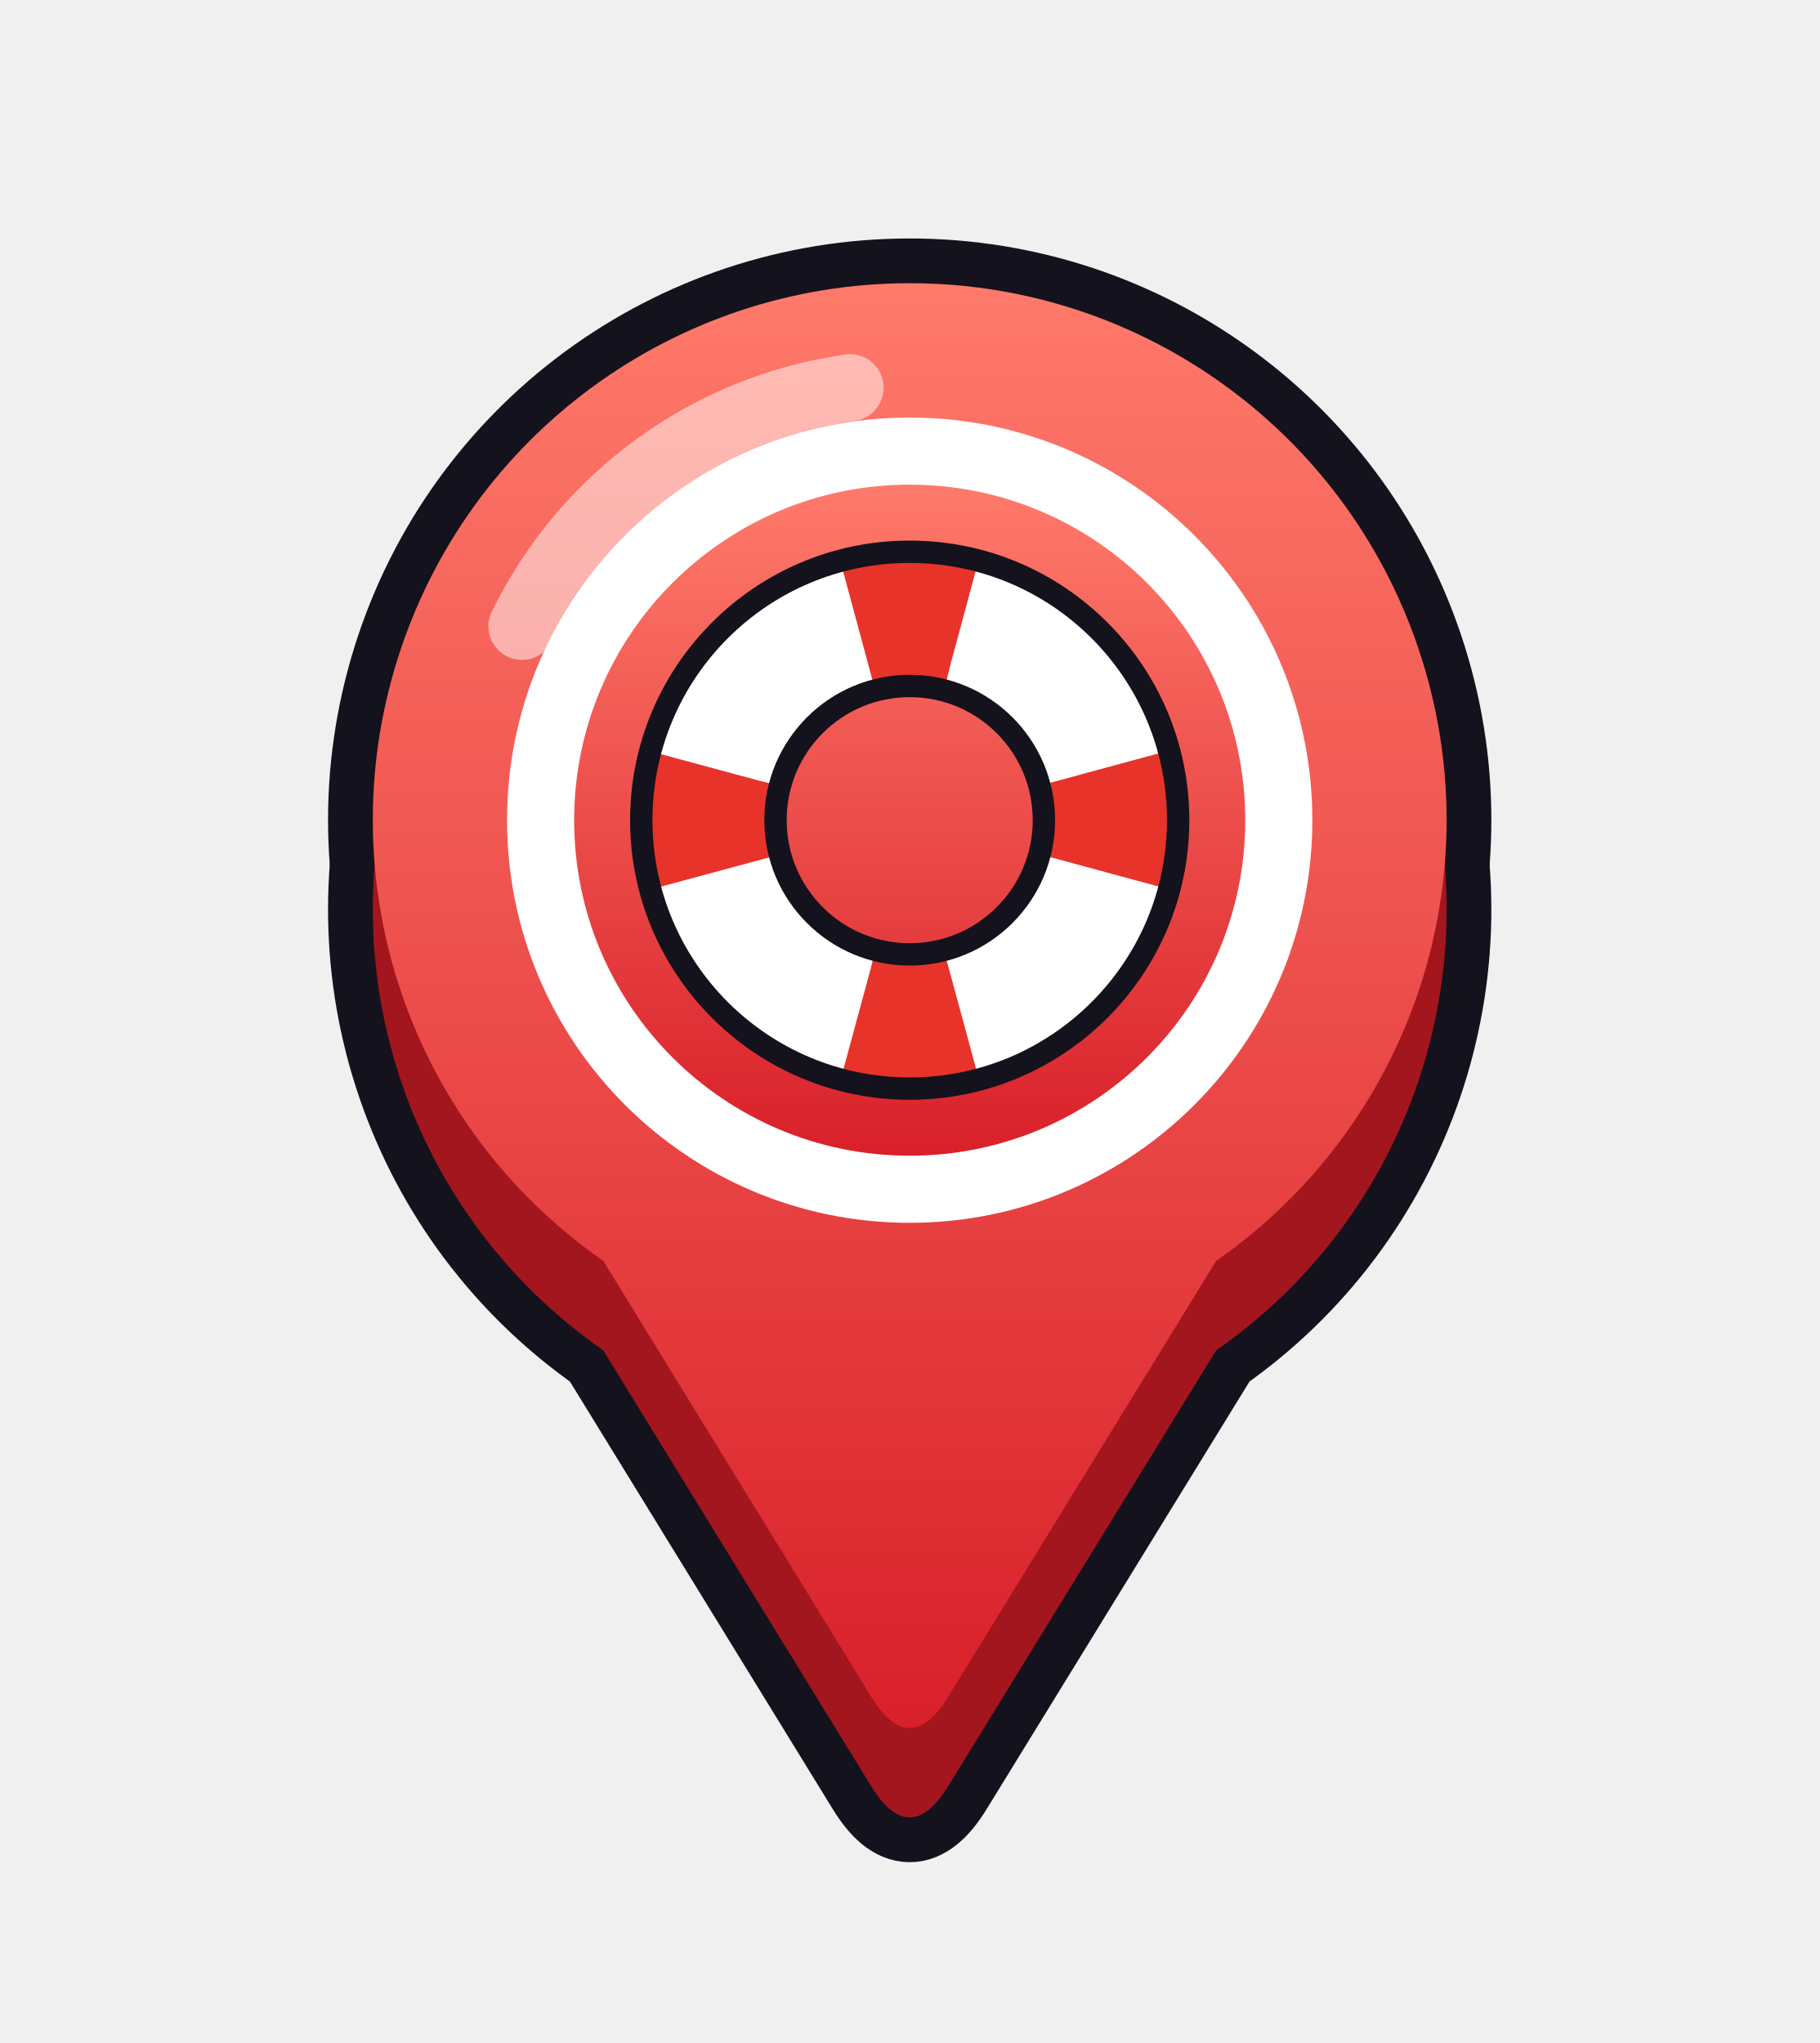
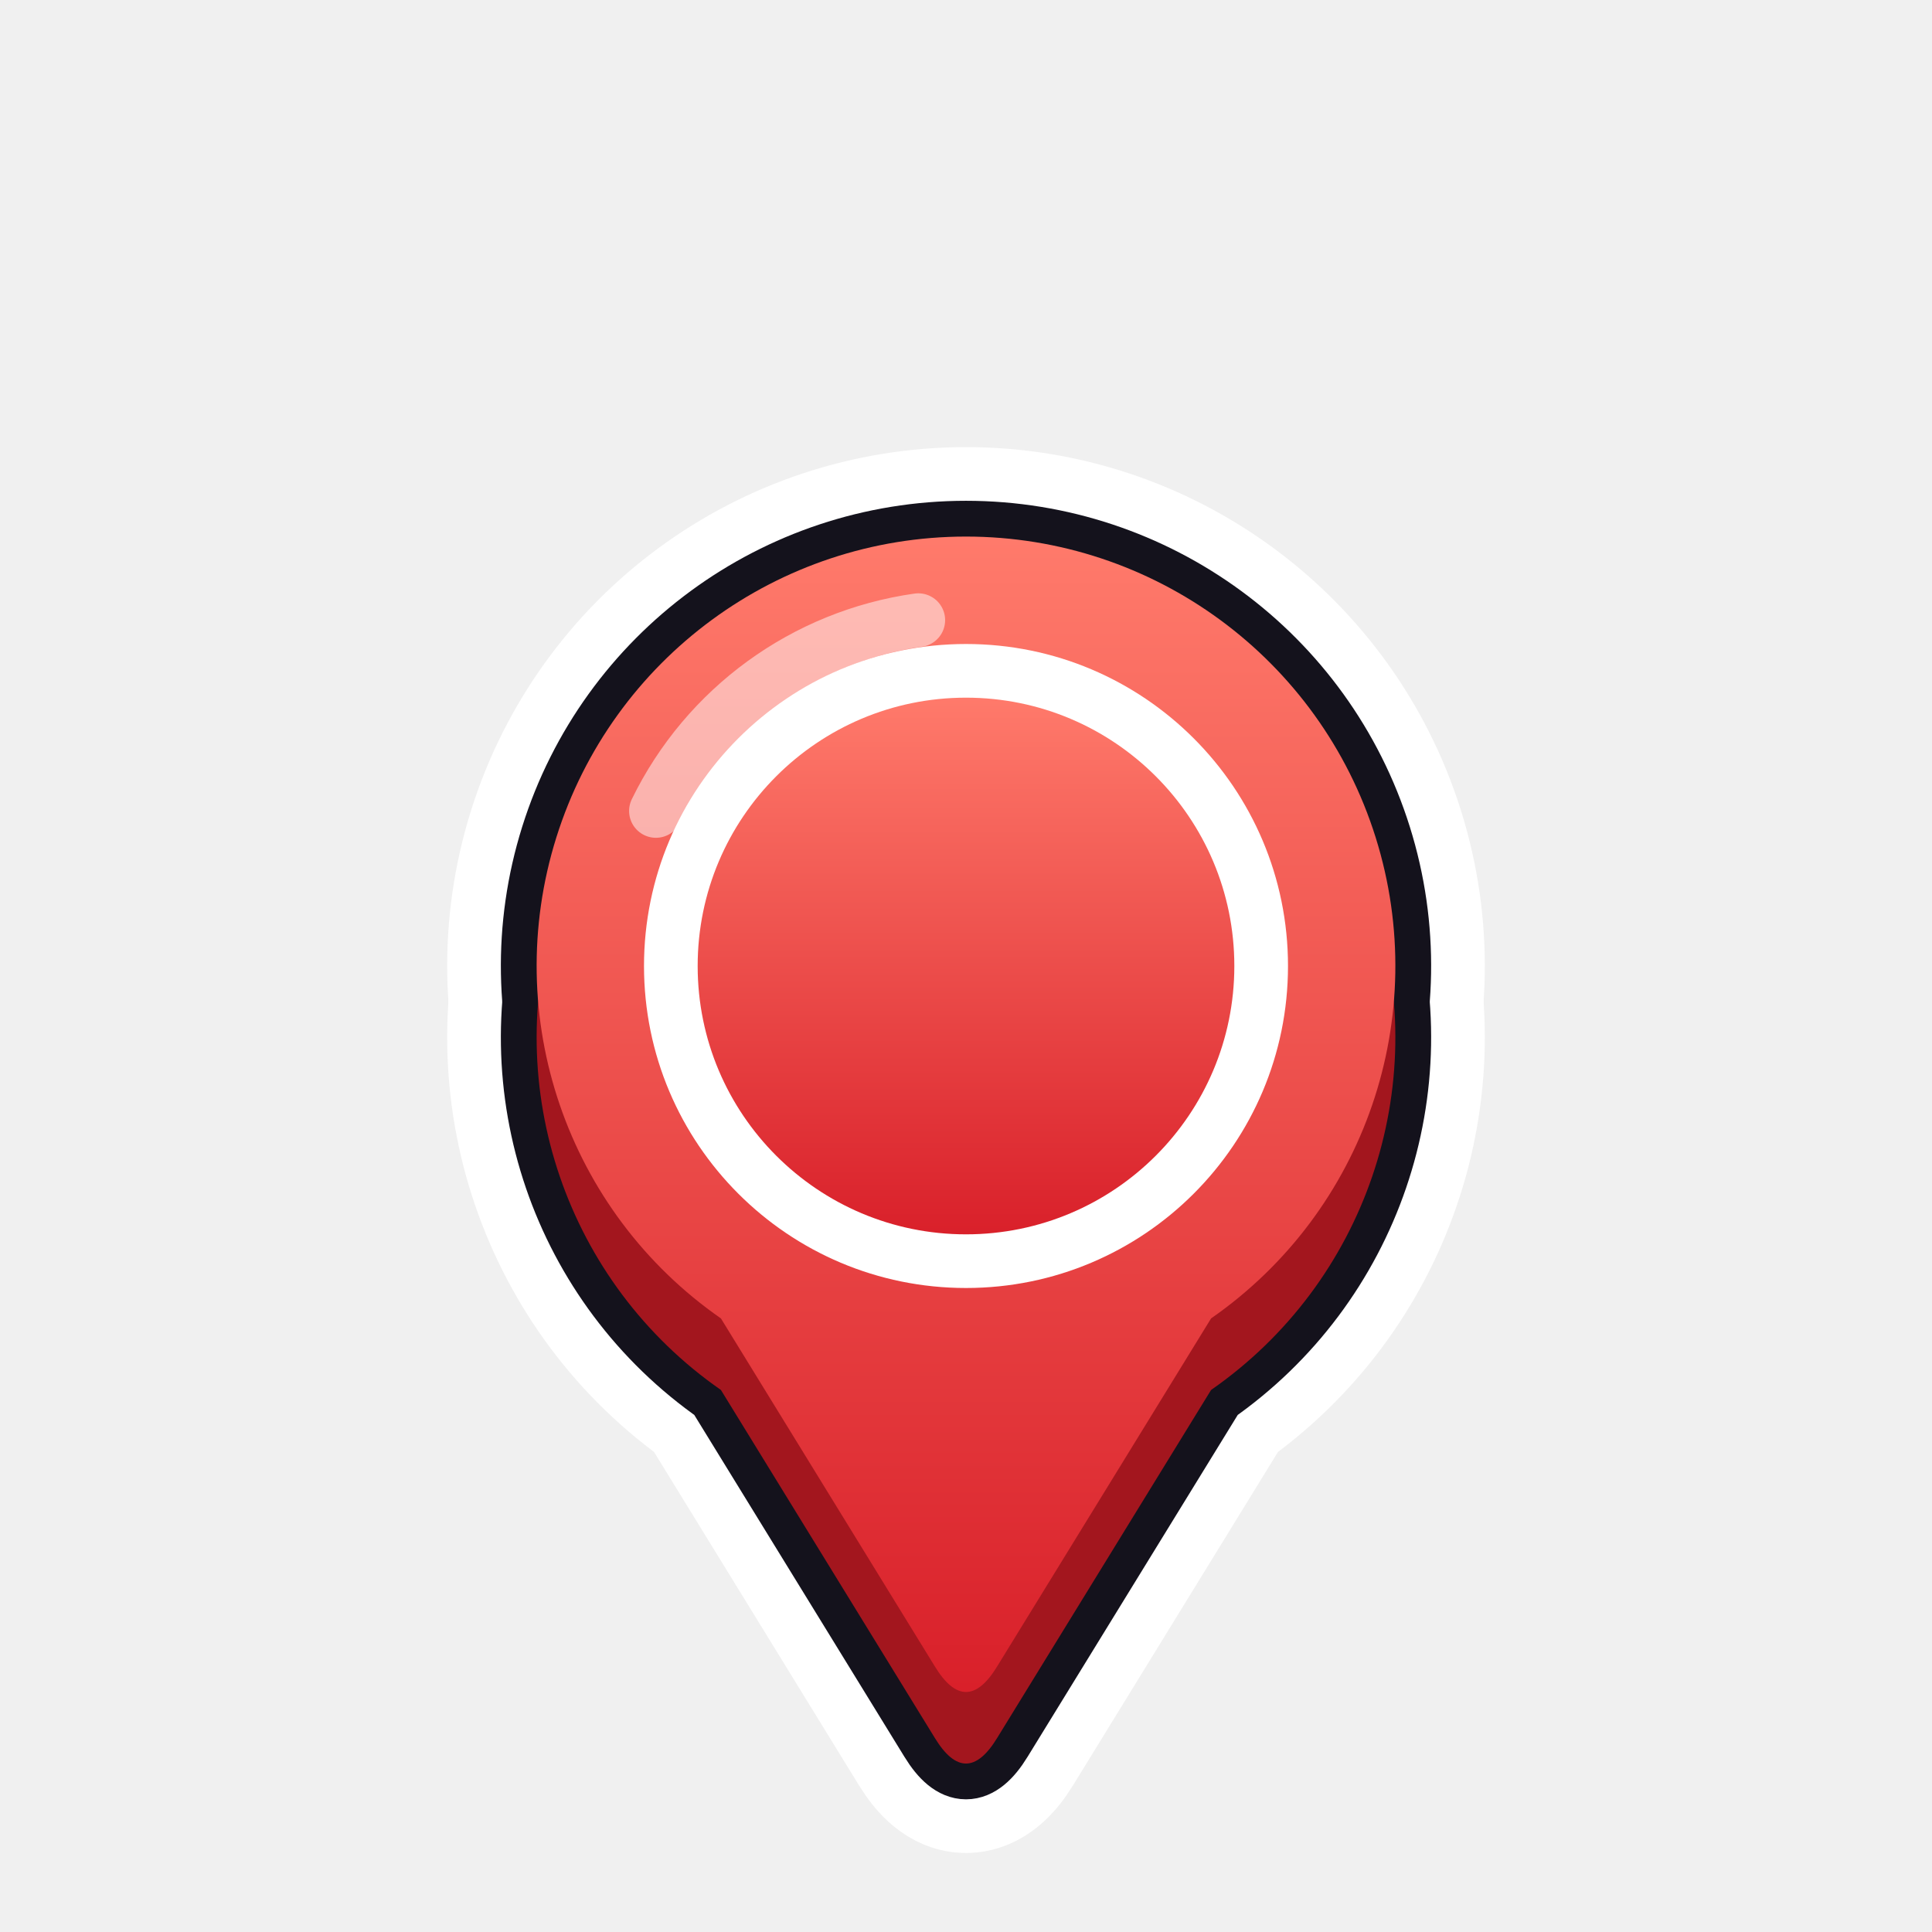
- <svg xmlns="http://www.w3.org/2000/svg" viewBox="-22 -22 244 274" width="244" height="274">
+ <svg xmlns="http://www.w3.org/2000/svg" viewBox="-62 -74 324 324" width="324" height="324">
  <defs>
    <linearGradient id="gP" x1="0" y1="0" x2="0" y2="1">
      <stop offset="0" stop-color="#FF7A6B" />
      <stop offset="1" stop-color="#D9202A" />
    </linearGradient>
  </defs>
+   <path d="M58.9,147.1 A72,72 0 1,1 141.1,147.1 L105.2,205.5 Q100,214 94.8,205.5 Z" fill="#fff" stroke="#fff" stroke-width="30" stroke-linejoin="round" />
+   <path d="M58.9,147.1 A72,72 0 1,1 141.1,147.1 L105.2,205.5 Q100,214 94.8,205.5 Z" transform="translate(0,12)" fill="#fff" stroke="#fff" stroke-width="30" stroke-linejoin="round" />
  <path d="M58.9,147.1 A72,72 0 1,1 141.1,147.1 L105.2,205.5 Q100,214 94.8,205.5 Z" transform="translate(0,12)" fill="#14121C" stroke="#14121C" stroke-width="12" stroke-linejoin="round" />
  <path d="M58.9,147.1 A72,72 0 1,1 141.1,147.1 L105.2,205.5 Q100,214 94.8,205.5 Z" fill="#14121C" stroke="#14121C" stroke-width="12" stroke-linejoin="round" />
  <path d="M58.9,147.1 A72,72 0 1,1 141.1,147.1 L105.2,205.5 Q100,214 94.8,205.5 Z" transform="translate(0,12)" fill="#A3161E" />
  <path d="M58.9,147.1 A72,72 0 1,1 141.1,147.1 L105.2,205.5 Q100,214 94.8,205.5 Z" fill="url(#gP)" />
  <circle cx="100" cy="88" r="54" fill="#ffffff" />
  <circle cx="100" cy="88" r="45" fill="url(#gP)" />
-   <circle cx="100" cy="88" r="27" fill="none" stroke="#ffffff" stroke-width="17" />
-   <circle cx="100" cy="88" r="27" fill="none" stroke="#E8332A" stroke-width="17" stroke-dasharray="14 28.4" stroke-dashoffset="7" />
-   <circle cx="100" cy="88" r="36" fill="none" stroke="#14121C" stroke-width="3" />
-   <circle cx="100" cy="88" r="18" fill="none" stroke="#14121C" stroke-width="3" />
  <path d="M48,62 A58,58 0 0,1 92,30" fill="none" stroke="#fff" stroke-opacity="0.5" stroke-width="9" stroke-linecap="round" />
</svg>
